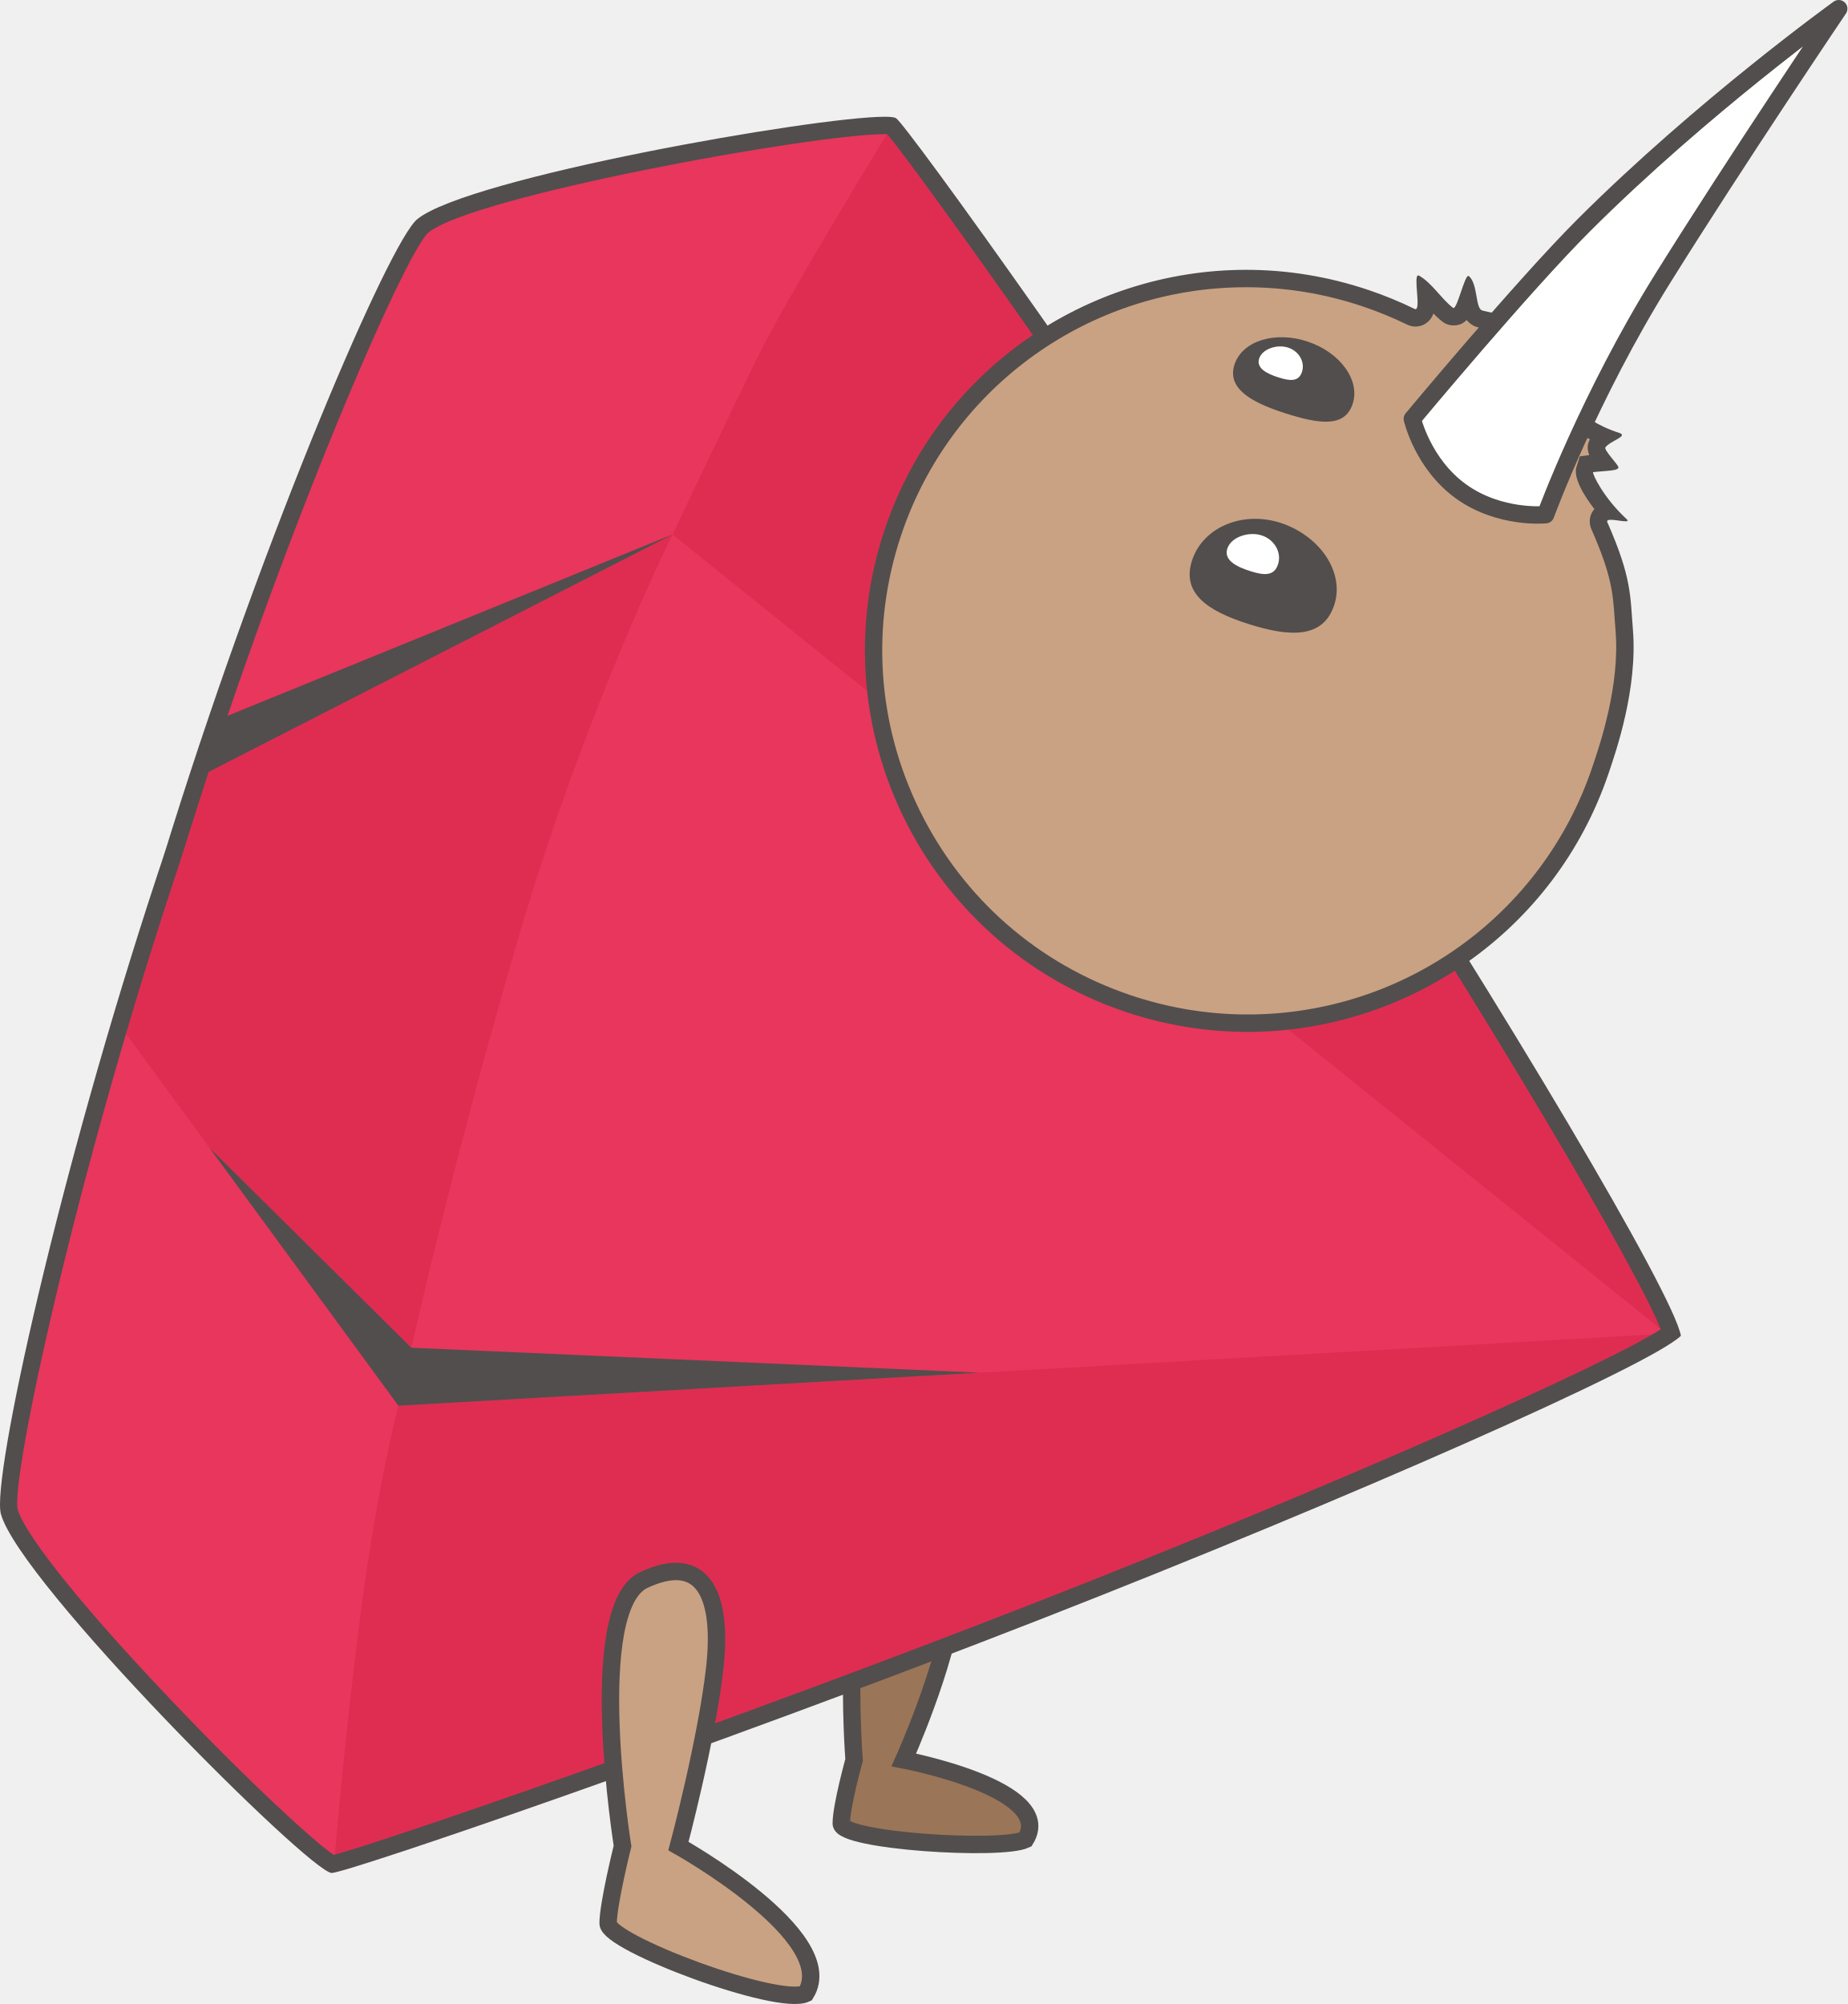
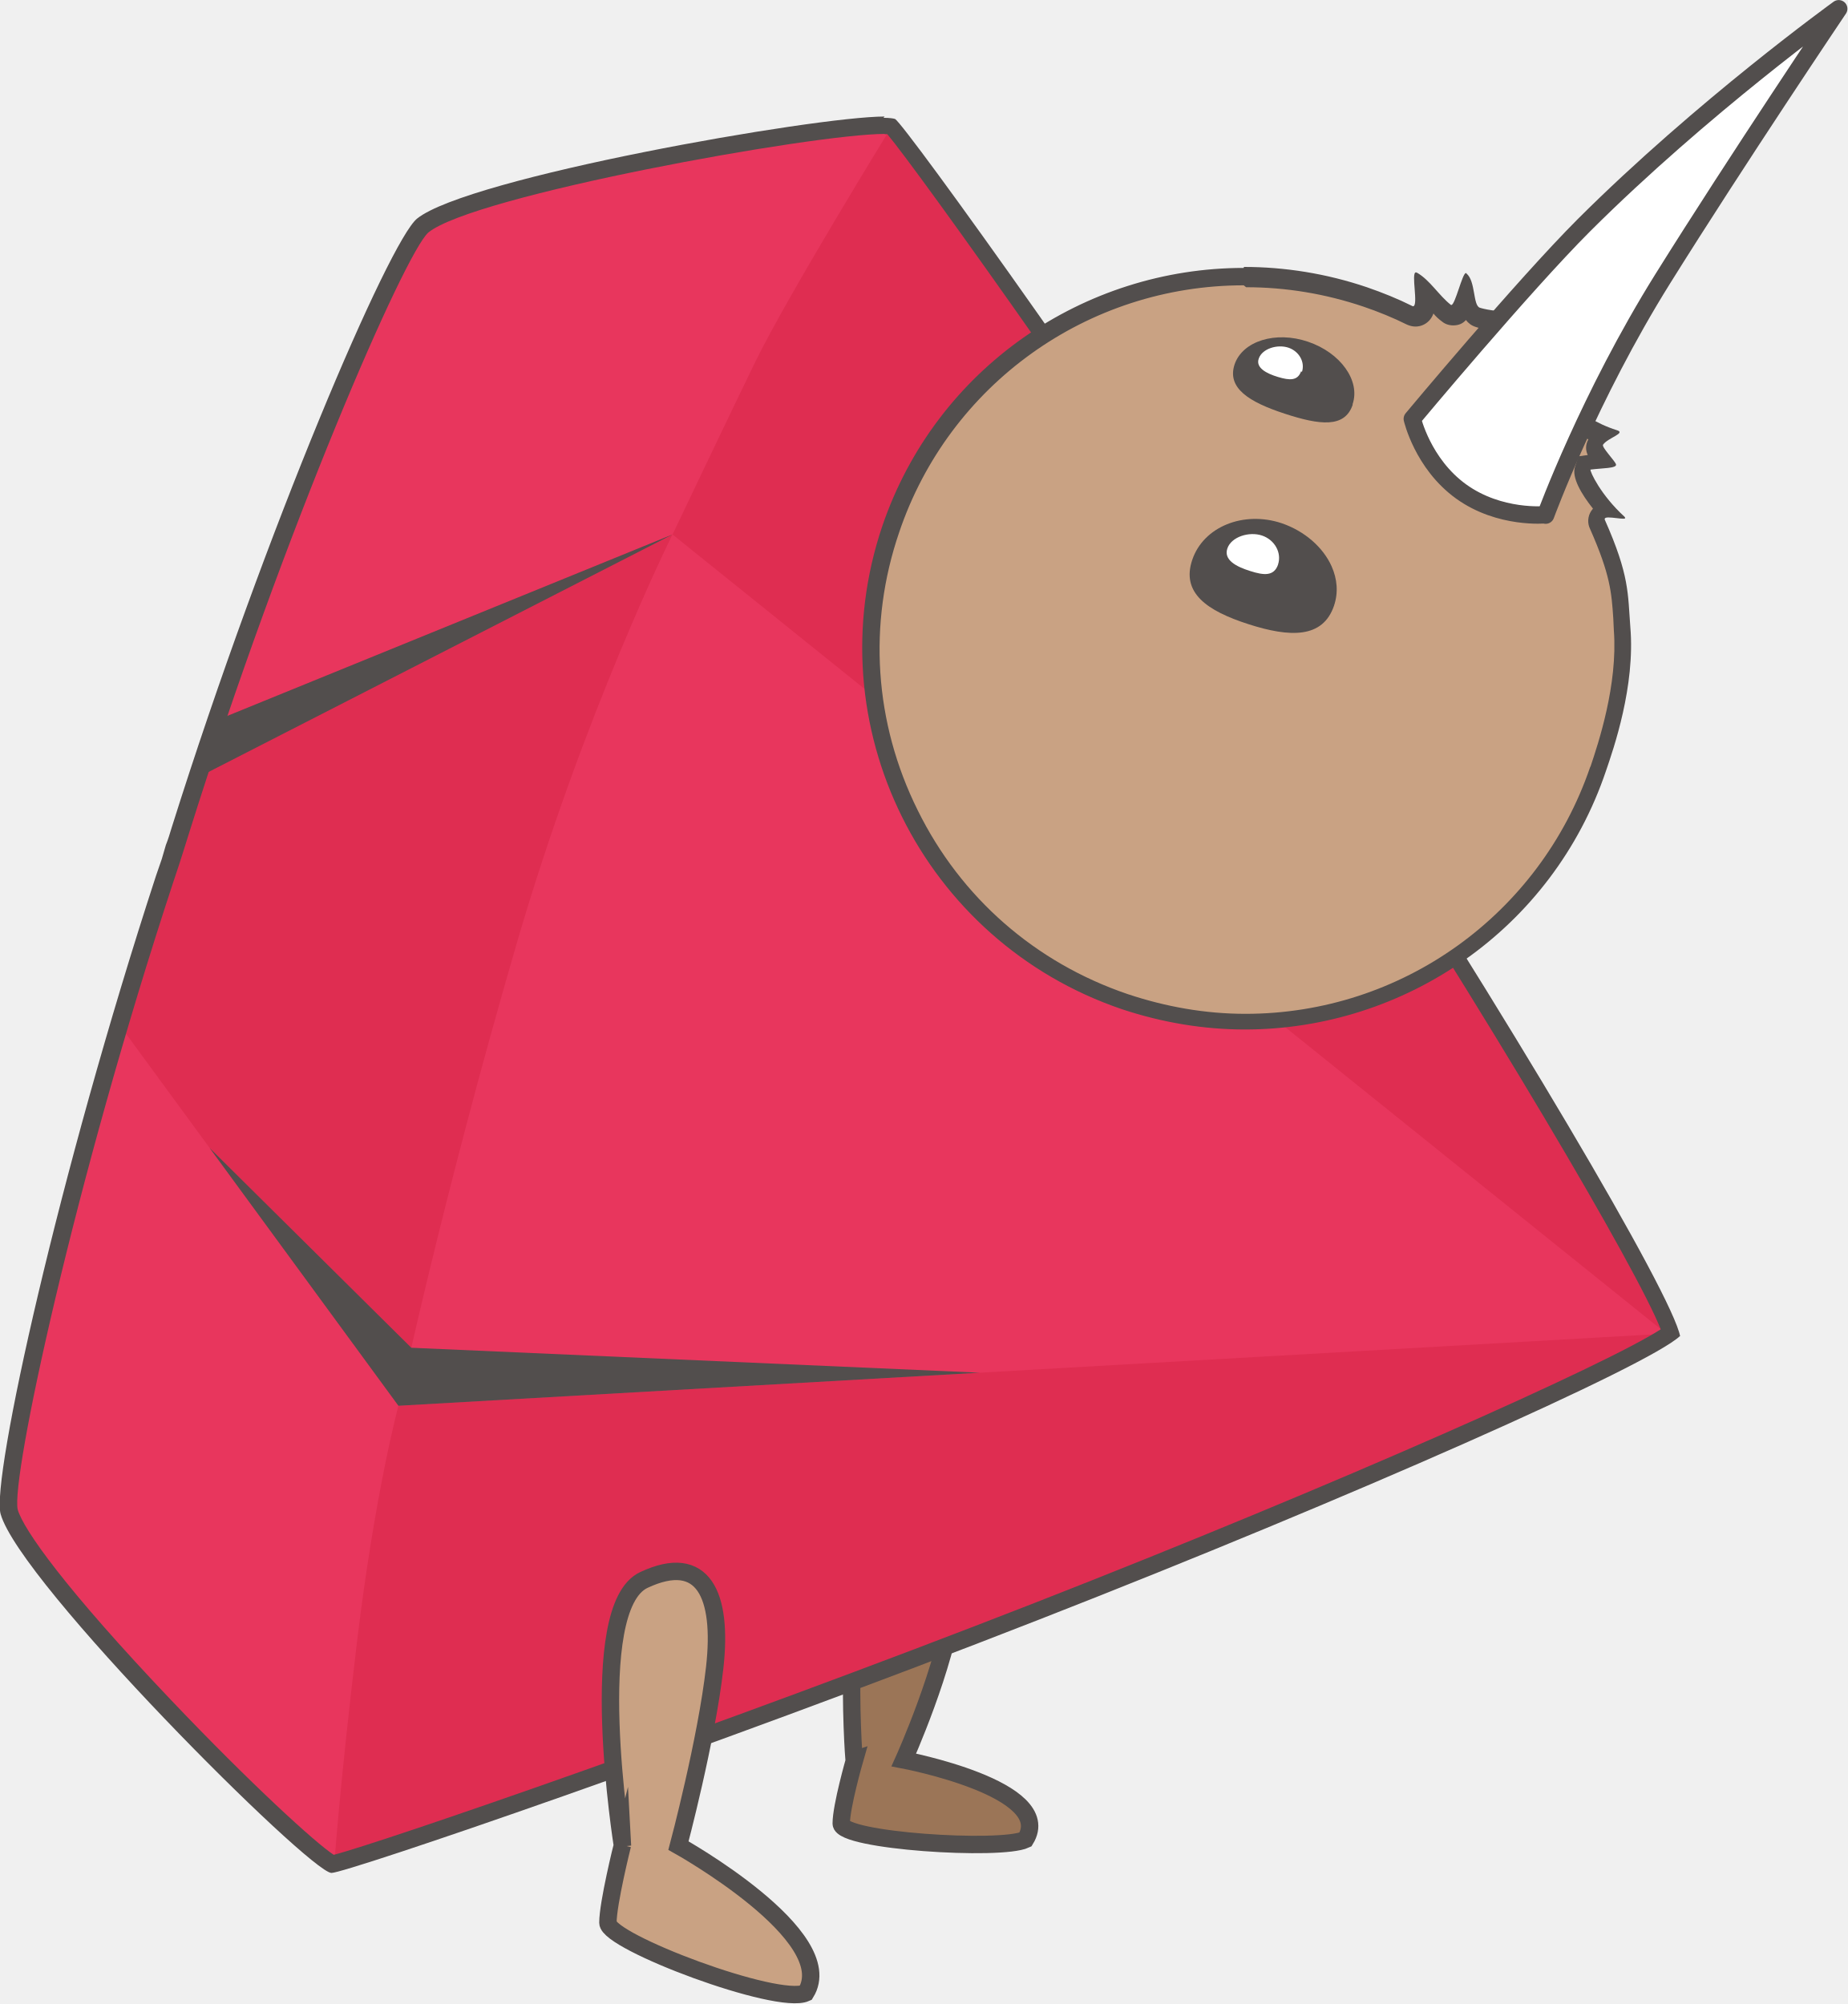
- <svg xmlns="http://www.w3.org/2000/svg" version="1.1" id="Layer_1" x="0px" y="0px" width="318.449px" height="345.5px" viewBox="0 0 318.449 345.5" enable-background="new 0 0 318.449 345.5" xml:space="preserve">
-   <path fill="#9B7557" d="M147.225,303.417c0,0-2.862-36.562,6.272-40.82c9.134-4.26,12.102,2.383,10.878,13.449  c-1.225,11.064-8.577,27.371-8.577,27.371s26.346,5.018,20.966,13.733c-4.311,1.989-31.75,0.229-31.75-2.763  C145.014,311.396,147.225,303.417,147.225,303.417" />
-   <path fill="none" stroke="#524E4D" stroke-width="3" stroke-miterlimit="10" d="M147.225,303.417c0,0-2.862-36.562,6.272-40.82  c9.134-4.26,12.102,2.383,10.878,13.449c-1.225,11.064-8.577,27.371-8.577,27.371s26.346,5.018,20.966,13.733  c-4.311,1.989-31.75,0.229-31.75-2.763C145.014,311.396,147.225,303.417,147.225,303.417z" />
-   <path fill="#E8365D" d="M29.507,146.235c0.303-0.983,0.607-1.965,0.914-2.946c15.919-50.93,36.839-99.92,41.582-103.79  c9.42-7.685,77.985-19.172,81.367-17.158c1.729,1.03,38.944,52.898,73.022,105.128c30.991,47.5,59.273,95.373,60.567,102.474  l0.022,0.006c-0.005,0.006-0.013,0.012-0.018,0.017c0.001,0.008,0.004,0.017,0.005,0.024l-0.022-0.008  c-5.179,5.028-56.006,27.567-108.825,48.229c-58.079,22.72-118.5,43.323-120.506,43.157c-3.925-0.326-53.062-49.504-56.267-61.232  c-1.612-5.904,9.816-57.934,26.442-108.638c0.32-0.976,0.643-1.952,0.967-2.928L29.507,146.235z" />
-   <path fill="#DF2D51" d="M21.063,177.322l47.62,65.032c0,0,7.219-34.447,20.36-79.59c11.646-40.001,26.881-70.618,26.881-70.618  l-77.727,31.686L21.063,177.322z" />
-   <polygon fill="#524E4D" points="38.198,123.833 115.924,92.146 34.744,133.706 " />
-   <path fill-rule="evenodd" clip-rule="evenodd" fill="#DF2D51" d="M57.617,321.368c2.006,0.166,61.942-20.306,120.022-43.025  c47.877-18.729,103-42.514,109.344-48.395l-218.3,12.407c0,0-4.049,14.946-7.153,40.774  C58.571,307.761,57.617,321.368,57.617,321.368" />
-   <path fill-rule="evenodd" clip-rule="evenodd" fill="#DF2D51" d="M153.371,22.341c1.729,1.031,38.651,52.084,72.692,104.339  c28.061,43.076,59.078,94.479,60.82,102.952L115.924,92.147c0,0,11.118-23.356,14.288-29.831  C135.821,50.858,153.371,22.341,153.371,22.341" />
-   <path fill="#524E4D" d="M152.488,23.13L152.488,23.13c0.182,0,0.334,0.003,0.459,0.007c5.171,6.123,40.54,55.575,72.948,105.161  c30.864,47.226,56.355,90.625,60.378,100.883c-9.255,6.022-55.326,26.608-108.002,47.198  c-55.376,21.645-113.05,41.449-120.743,43.408c-3.036-1.957-14.376-12.317-28.058-26.703C11.423,274.11,3.988,263.667,3.05,260.239  c-1.174-5.34,9.603-55.867,26.834-108.201c0.324-0.984,0.651-1.969,0.989-2.983l0.77-2.393c0.307-0.991,0.614-1.981,0.926-2.97  C49.075,91.104,69.775,43.749,73.83,40.104C81.636,33.748,140.177,23.13,152.488,23.13 M152.488,20.13  c-11.978,0-71.743,10.476-80.552,17.647c-4.812,3.917-26.056,53.487-42.23,105.017c-0.311,0.992-0.62,1.986-0.928,2.98l-0.76,2.362  c-0.329,0.988-0.657,1.976-0.983,2.963C10.144,202.401-1.479,255.04,0.153,261.011c3.24,11.861,53.025,61.572,57.003,61.9  c0.009,0,0.017,0,0.026,0c2.5,0,63.518-20.809,122.181-43.737c53.565-20.937,105.115-43.772,110.368-48.861l0.022,0.007  c-0.002-0.007-0.004-0.016-0.006-0.023c0.006-0.006,0.014-0.012,0.019-0.018l-0.023-0.006  c-1.306-7.182-29.947-55.588-61.336-103.615c-34.516-52.81-72.211-105.252-73.963-106.293  C154.175,20.206,153.503,20.13,152.488,20.13" />
-   <polygon fill="#524E4D" points="70.903,232.356 36.144,197.918 68.683,242.356 168.897,236.66 " />
-   <path fill-rule="evenodd" clip-rule="evenodd" fill="#C9A283" d="M215.041,176.401c-7.026,0-13.995-1.154-20.714-3.433  c-16.275-5.517-29.435-17.025-37.053-32.403c-7.616-15.376-8.781-32.782-3.279-49.01c8.827-26.04,33.267-43.535,60.812-43.535  c7.025,0,13.994,1.154,20.713,3.432c2.621,0.888,5.2,1.95,7.668,3.155c0.263,0.128,0.535,0.192,0.811,0.192H244  c0.48,0,0.93-0.197,1.261-0.554c0.686-0.741,0.658-1.844,0.507-3.854c0.36,0.375,0.72,0.778,1.084,1.19  c0.826,0.927,1.68,1.887,2.699,2.677l0.405,0.315l0.597,0.03c1.288-0.001,1.784-1.127,2.496-3.189  c0.27,1.521,0.563,3.079,1.97,3.529c0.447,0.144,2.158,0.622,5.787,0.851c0.513,0.196,1.451,2.351,2.138,3.924  c2.115,4.854,5.235,12.009,13.615,15.565c-0.39,0.269-0.752,0.575-1.025,0.941c-0.796,1.067-0.081,2.164,0.979,3.499  c-0.119,0.01-0.234,0.019-0.341,0.027c-0.585,0.045-1.193,0.093-1.758,0.165l-0.948,0.12l-0.291,0.911  c-0.397,1.243,1.52,4.44,3.886,7.222c-0.561,0.106-0.982,0.371-1.257,0.791c-0.323,0.495-0.362,1.107-0.11,1.68  c3.599,8.156,3.822,11.409,4.131,15.913c0.046,0.671,0.094,1.366,0.154,2.103c0.797,9.705-2.726,20.084-4.051,23.992l-0.074,0.219  c-8.828,26.039-33.268,43.535-60.812,43.535H215.041z" />
-   <path fill="#524E4D" d="M214.807,49.52c6.861,0,13.668,1.128,20.232,3.354c2.56,0.867,5.08,1.904,7.491,3.081  c0.468,0.229,0.963,0.345,1.469,0.345c0.892,0,1.753-0.378,2.362-1.035c0.34-0.368,0.571-0.772,0.726-1.213  c0.474,0.484,0.979,0.955,1.544,1.393c0.548,0.425,1.23,0.659,1.921,0.659c0.987,0,1.702-0.352,2.26-0.939  c0.413,0.527,0.973,0.958,1.746,1.206c0.576,0.187,2.231,0.631,5.538,0.878c0.409,0.631,1.012,2.015,1.473,3.069  c1.926,4.419,4.966,11.393,12.49,15.427c-0.519,0.934-0.451,1.849-0.104,2.716l-1.627,0.207l-0.582,1.822  c-0.576,1.802,1.148,4.763,3.086,7.275c-0.11,0.126-0.204,0.253-0.284,0.376c-0.596,0.914-0.68,2.074-0.226,3.105  c3.49,7.912,3.707,11.055,4.006,15.406c0.047,0.679,0.095,1.381,0.156,2.126c0.771,9.396-2.68,19.561-3.979,23.388l-0.074,0.219  c-8.621,25.43-32.488,42.516-59.392,42.516c-6.861,0-13.668-1.129-20.233-3.354c-15.896-5.389-28.749-16.629-36.188-31.648  c-7.438-15.017-8.576-32.015-3.203-47.863C164.037,66.606,187.905,49.52,214.807,49.52 M214.807,46.52  c-27.41,0-52.967,17.218-62.233,44.554c-11.642,34.34,6.836,71.642,41.271,83.316c7.024,2.381,14.172,3.512,21.196,3.512  c27.41,0,52.966-17.218,62.233-44.553c1.286-3.794,5.037-14.61,4.2-24.815c-0.47-5.732-0.162-8.877-4.407-18.498  c-0.142-0.321,0.145-0.421,0.604-0.421c0.747,0,1.956,0.262,2.547,0.262c0.323,0,0.461-0.078,0.235-0.322  c-4.086-3.757-5.956-7.818-5.85-8.151c1.989-0.253,4.573-0.186,4.368-0.886c-0.155-0.529-2.551-2.975-2.236-3.395  c0.854-1.144,4.076-1.949,2.358-2.498c-14.415-4.608-14.369-20.086-18.193-20.327c-3.824-0.241-5.329-0.752-5.424-0.782  c-1.185-0.379-0.703-4.592-2.283-5.923c-0.027-0.023-0.057-0.034-0.086-0.034c-0.661,0-1.883,5.546-2.556,5.546  c-0.028,0-0.056-0.009-0.082-0.03c-2.097-1.626-3.581-4.249-5.838-5.541c-0.06-0.035-0.113-0.051-0.16-0.051  c-0.883,0,0.483,5.818-0.473,5.818c-0.046,0-0.096-0.013-0.153-0.041c-2.511-1.226-5.128-2.306-7.844-3.227  C228.978,47.651,221.832,46.52,214.807,46.52" />
-   <path fill="#FFFFFF" d="M266.426,88.736c0,0-7.896,0.795-14.555-3.994c-6.657-4.789-8.416-12.528-8.416-12.528  s19.098-22.949,29.584-33.413C293.514,18.368,316.949,1.5,316.949,1.5s-17.514,25.952-30.309,46.46  C273.845,68.468,266.426,88.736,266.426,88.736" />
-   <path fill="none" stroke="#524E4D" stroke-width="3" stroke-linecap="round" stroke-linejoin="round" stroke-miterlimit="10" d="  M266.426,88.736c0,0-7.896,0.795-14.555-3.994c-6.657-4.789-8.416-12.528-8.416-12.528s19.098-22.949,29.584-33.413  C293.514,18.368,316.949,1.5,316.949,1.5s-17.514,25.952-30.309,46.46C273.845,68.468,266.426,88.736,266.426,88.736z" />
-   <path fill="#524E4D" d="M229.959,104.398c0.766-2.261,0.541-4.607-0.42-6.756c-1.464-3.273-4.635-6.085-8.607-7.432  c-6.576-2.23-13.478,0.588-15.412,6.293c-1.935,5.706,2.524,8.803,9.678,11.075C222.35,109.85,228.026,110.103,229.959,104.398" />
-   <path fill="#FFFFFF" d="M220.289,97.328c0.685-2.017-0.548-4.257-2.751-5.004s-5.281,0.206-5.965,2.223  c-0.684,2.017,1.538,3.157,3.936,3.915C217.905,99.221,219.605,99.345,220.289,97.328" />
-   <path fill="#524E4D" d="M233.155,69.668c1.369-4.039-2.072-8.856-7.686-10.759c-5.615-1.903-11.276-0.172-12.646,3.867  c-1.369,4.038,2.506,6.474,8.604,8.434C227.527,73.169,231.786,73.708,233.155,69.668" />
-   <path fill="#FFFFFF" d="M224.422,64.137c0.571-1.685-0.475-3.563-2.337-4.194c-1.861-0.631-4.457,0.158-5.028,1.842  c-0.57,1.685,1.309,2.645,3.333,3.287C222.416,65.713,223.851,65.822,224.422,64.137" />
-   <path fill="#C9A283" d="M107.31,318.272c0,0-6.589-41.094,3.677-45.881c10.267-4.785,13.603,2.68,12.227,15.117  s-6.268,30.764-6.268,30.764s27.992,15.633,21.945,25.429c-4.845,2.237-34.066-8.733-34.066-12.097  C104.825,328.242,107.31,318.272,107.31,318.272" />
-   <path fill="none" stroke="#524E4D" stroke-width="3" stroke-miterlimit="10" d="M107.31,318.272c0,0-6.589-41.094,3.677-45.881  c10.267-4.785,13.603,2.68,12.227,15.117s-6.268,30.764-6.268,30.764s27.992,15.633,21.945,25.429  c-4.845,2.237-34.066-8.733-34.066-12.097C104.825,328.242,107.31,318.272,107.31,318.272z" />
+ <svg xmlns="http://www.w3.org/2000/svg" width="318.45" height="345.5" viewBox="0 0 318.45 345.5">
+   <path fill="#9B7557" d="M147.22 303.42s-2.86-36.57 6.28-40.82c9.13-4.26 12.1 2.38 10.87 13.45-1.22 11.06-8.57 27.37-8.57 27.37s26.34 5 20.96 13.73c-4.3 2-31.75.23-31.75-2.76 0-3 2.3-11 2.3-11" />
+   <path fill="none" stroke="#524E4D" stroke-width="3" stroke-miterlimit="10" d="M147.22 303.42s-2.86-36.57 6.28-40.82c9.13-4.26 12.1 2.38 10.87 13.45-1.22 11.06-8.57 27.37-8.57 27.37s26.34 5 20.96 13.73c-4.3 2-31.75.23-31.75-2.76 0-3 2.3-11 2.3-11z" />
+   <path fill="#E8365D" d="M29.5 146.24c.3-1 .6-1.97.92-2.95C46.34 92.3 67.26 43.3 72 39.5c9.42-7.7 78-19.17 81.37-17.16 1.73 1.03 38.94 52.9 73.02 105.13 30.9 47.5 59.2 95.37 60.5 102.47v.05-.1c-5.2 5-56 27.5-108.9 48.2-58 22.8-118.4 43.4-120.4 43.2-4-.3-53.1-49.5-56.3-61.2-1.6-5.9 9.8-57.9 26.4-108.6l.9-3 .7-2.4z" />
+   <path fill="#DF2D51" d="M21.06 177.32l47.62 65.03s7.22-34.44 20.36-79.6c11.65-40 26.88-70.6 26.88-70.6L38.2 123.83l-17.14 53.5z" />
+   <path fill="#524E4D" d="M38.2 123.83l77.72-31.68-81.18 41.56" />
+   <path fill-rule="evenodd" clip-rule="evenodd" fill="#DF2D51" d="M57.62 321.37c2 .16 61.94-20.3 120.02-43.03 47.88-18.73 103-42.5 109.34-48.4l-218.3 12.42s-4.05 14.94-7.15 40.77c-2.96 24.63-3.9 38.24-3.9 38.24m95.74-299.03c1.73 1.03 38.65 52.1 72.7 104.34 28.05 43.08 59.07 94.48 60.8 102.95L115.93 92.15s11.12-23.36 14.3-29.83c5.6-11.46 23.15-39.98 23.15-39.98" />
+   <path fill="#524E4D" d="M152.5 23.13h.45c5.17 6.13 40.54 55.58 72.95 105.17 30.86 47.22 56.35 90.62 60.37 100.88-9.25 6.02-55.32 26.6-108 47.2-55.38 21.64-113.05 41.45-120.74 43.4-3.04-1.95-14.38-12.3-28.06-26.7C11.42 274.1 4 263.68 3.05 260.24c-1.17-5.34 9.6-55.87 26.83-108.2l1-3 .76-2.38c.3-1 .62-1.98.93-2.97 16.5-52.6 37.2-100 41.26-103.6 7.8-6.4 66.35-17 78.66-17m0-3c-12 0-71.8 10.5-80.6 17.6-4.8 3.9-26.1 53.5-42.3 105-.3 1-.6 2-1 3l-.7 2.4-1 2.9C10.1 202.4-1.5 255 .1 261c3.27 11.87 53.06 61.58 57 61.9h.06c2.5 0 63.5-20.8 122.1-43.73 53.56-20.93 105.1-43.77 110.36-48.86l.02.1h-.02c-1.3-7.2-29.94-55.6-61.33-103.6-34.5-52.8-72.2-105.2-74-106.3-.3-.1-1-.2-2-.2" />
+   <path fill="#524E4D" d="M70.9 232.36l-34.76-34.44 32.54 44.44 100.22-5.7" />
+   <path fill-rule="evenodd" clip-rule="evenodd" fill="#C9A283" d="M215.04 176.4c-7.02 0-14-1.15-20.7-3.43-16.3-5.52-29.45-17.03-37.07-32.4-7.6-15.38-8.78-32.8-3.28-49C162.8 65.5 187.2 48 214.8 48c7.03 0 14 1.15 20.72 3.43 2.62.9 5.2 1.95 7.67 3.16.2.1.5.2.8.2.4 0 .9-.2 1.2-.6.7-.8.6-1.9.5-3.9l1.1 1.2c.8.9 1.6 1.9 2.7 2.7l.4.3h.6c1.3 0 1.8-1.1 2.5-3.2.2 1.5.5 3.1 1.9 3.5.4.1 2.1.6 5.8.8.5.2 1.4 2.3 2.1 3.9 2.1 4.8 5.2 12 13.6 15.5-.4.2-.8.6-1 .9-.8 1.1-.1 2.2 1 3.5h-.4c-.6 0-1.2.1-1.8.1l-.9.1-.3.9c-.4 1.22 1.5 4.42 3.9 7.2-.6.1-1 .33-1.3.8-.3.44-.4 1.1-.1 1.63 3.6 8.2 3.8 11.4 4.1 15.9l.1 2.15c.8 9.7-2.7 20.05-4.1 24l-.06.2c-8.6 26.24-33 43.74-60.6 43.74z" />
+   <path fill="#524E4D" d="M214.8 49.52c6.87 0 13.67 1.13 20.24 3.35 2.56.87 5.08 1.9 7.5 3.1.46.2.95.33 1.46.33.9 0 1.75-.38 2.36-1.03.34-.37.57-.78.73-1.22.4.5.9.96 1.5 1.4.5.42 1.2.65 1.9.65 1 0 1.7-.35 2.2-.93.4.52.9.95 1.7 1.2.5.2 2.2.63 5.5.88.4.63 1 2 1.4 3.07 1.9 4.42 5 11.4 12.5 15.43-.5.93-.5 1.84-.1 2.7l-1.6.22-.6 1.82c-.6 1.8 1.1 4.7 3.1 7.2l-.3.4c-.6.9-.7 2.1-.2 3.1 3.5 7.9 3.7 11 4 15.4l.1 2.1c.7 9.4-2.7 19.5-4 23.4l-.1.2c-8.7 25.4-32.5 42.5-59.4 42.5-6.9 0-13.7-1.2-20.3-3.4-15.9-5.4-28.76-16.6-36.2-31.7-7.5-15.1-8.6-32.1-3.2-47.9 8.6-25.5 32.5-42.6 59.4-42.6m0-3c-27.47 0-53 17.2-62.3 44.5-11.6 34.3 6.87 71.6 41.3 83.3 7.04 2.34 14.2 3.5 21.2 3.5 27.4 0 53-17.2 62.24-44.58 1.3-3.8 5.07-14.6 4.2-24.8-.44-5.76-.13-8.9-4.4-18.5-.1-.3.17-.4.6-.4.8 0 2 .22 2.6.22.3 0 .42-.1.2-.34-4.1-3.73-5.97-7.8-5.87-8.13 2-.26 4.6-.2 4.4-.9-.14-.56-2.54-3-2.23-3.4.85-1.2 4.07-2 2.35-2.5-14.4-4.6-14.37-20.1-18.2-20.35-3.8-.2-5.3-.73-5.4-.76-1.2-.4-.7-4.6-2.3-5.9 0-.06-.05-.07-.1-.07-.6 0-1.85 5.5-2.5 5.5h-.06c-2.1-1.64-3.6-4.26-5.85-5.56-.1 0-.1-.06-.2-.06-.9 0 .5 5.84-.5 5.84 0 0-.1 0-.1-.03-2.5-1.25-5.1-2.3-7.85-3.25-7-2.37-14.17-3.5-21.2-3.5" />
+   <path fill="#FFF" d="M266.43 88.74s-7.9.8-14.56-4-8.42-12.53-8.42-12.53 19.1-22.9 29.6-33.4c20.46-20.4 43.9-37.3 43.9-37.3s-17.5 26-30.3 46.5-20.22 40.8-20.22 40.8" />
+   <path fill="none" stroke="#524E4D" stroke-width="3" stroke-linecap="round" stroke-linejoin="round" stroke-miterlimit="10" d="M266.43 88.74s-7.9.8-14.56-4-8.42-12.53-8.42-12.53 19.1-22.9 29.6-33.4c20.46-20.4 43.9-37.3 43.9-37.3s-17.5 26-30.3 46.5-20.22 40.8-20.22 40.8z" />
+   <path fill="#524E4D" d="M229.96 104.4c.76-2.26.54-4.6-.42-6.76-1.46-3.27-4.64-6.08-8.6-7.43-6.58-2.2-13.5.6-15.42 6.3-1.94 5.7 2.52 8.8 9.68 11.1 7.15 2.3 12.83 2.5 14.76-3.2" />
+   <path fill="#FFF" d="M220.3 97.33c.67-2.02-.56-4.26-2.76-5s-5.28.2-5.97 2.22c-.68 2 1.54 3.15 3.94 3.9 2.4.77 4.1.9 4.8-1.12" />
+   <path fill="#524E4D" d="M233.16 69.67c1.36-4.04-2.08-8.86-7.7-10.76-5.6-1.9-11.27-.1-12.64 3.9-1.37 4.1 2.5 6.5 8.6 8.5s10.37 2.5 11.74-1.5" />
+   <path fill="#FFF" d="M224.42 64.14c.57-1.7-.47-3.57-2.33-4.2-1.9-.63-4.5.16-5.1 1.85-.6 1.6 1.3 2.6 3.3 3.2 2 .6 3.4.7 4-1" />
+   <path fill="#C9A283" d="M107.3 318.27s-6.58-41.1 3.7-45.88c10.25-4.8 13.6 2.6 12.2 15.1s-6.25 30.7-6.25 30.7 28 15.6 21.94 25.4c-4.9 2.2-34.1-8.8-34.1-12.1 0-3.4 2.5-13.4 2.5-13.4" />
+   <path fill="none" stroke="#524E4D" stroke-width="3" stroke-miterlimit="10" d="M107.3 318.27s-6.58-41.1 3.7-45.88c10.25-4.8 13.6 2.6 12.2 15.1s-6.25 30.7-6.25 30.7 28 15.6 21.94 25.4c-4.9 2.2-34.1-8.8-34.1-12.1 0-3.4 2.5-13.4 2.5-13.4z" />
</svg>
